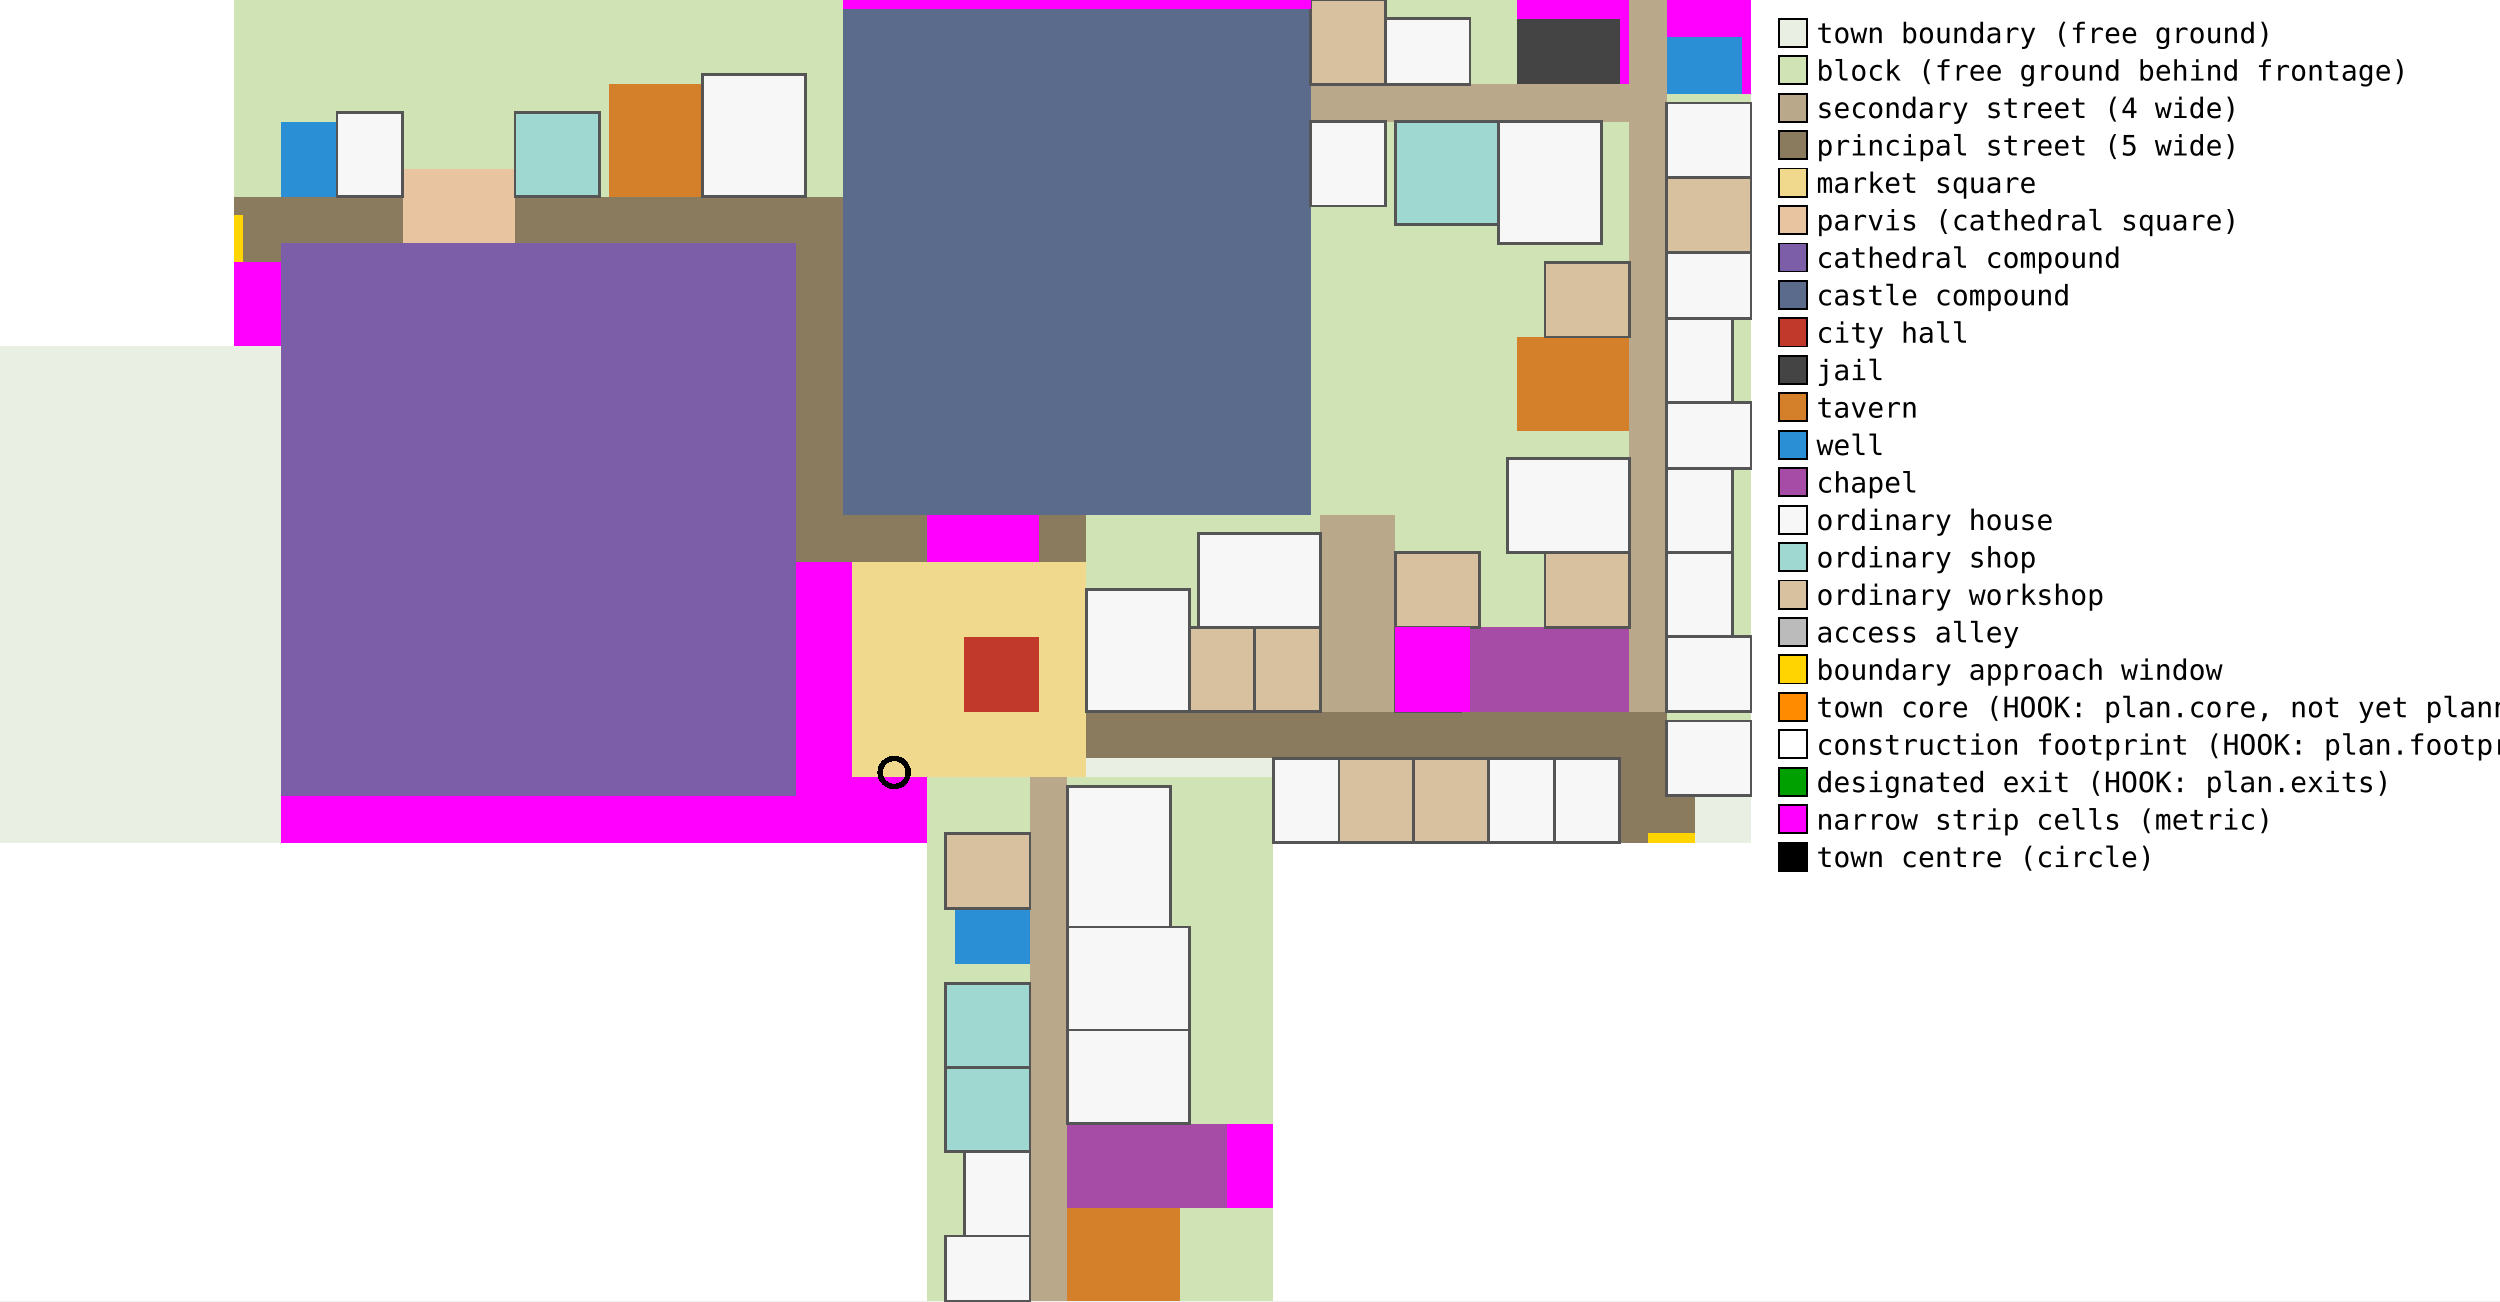
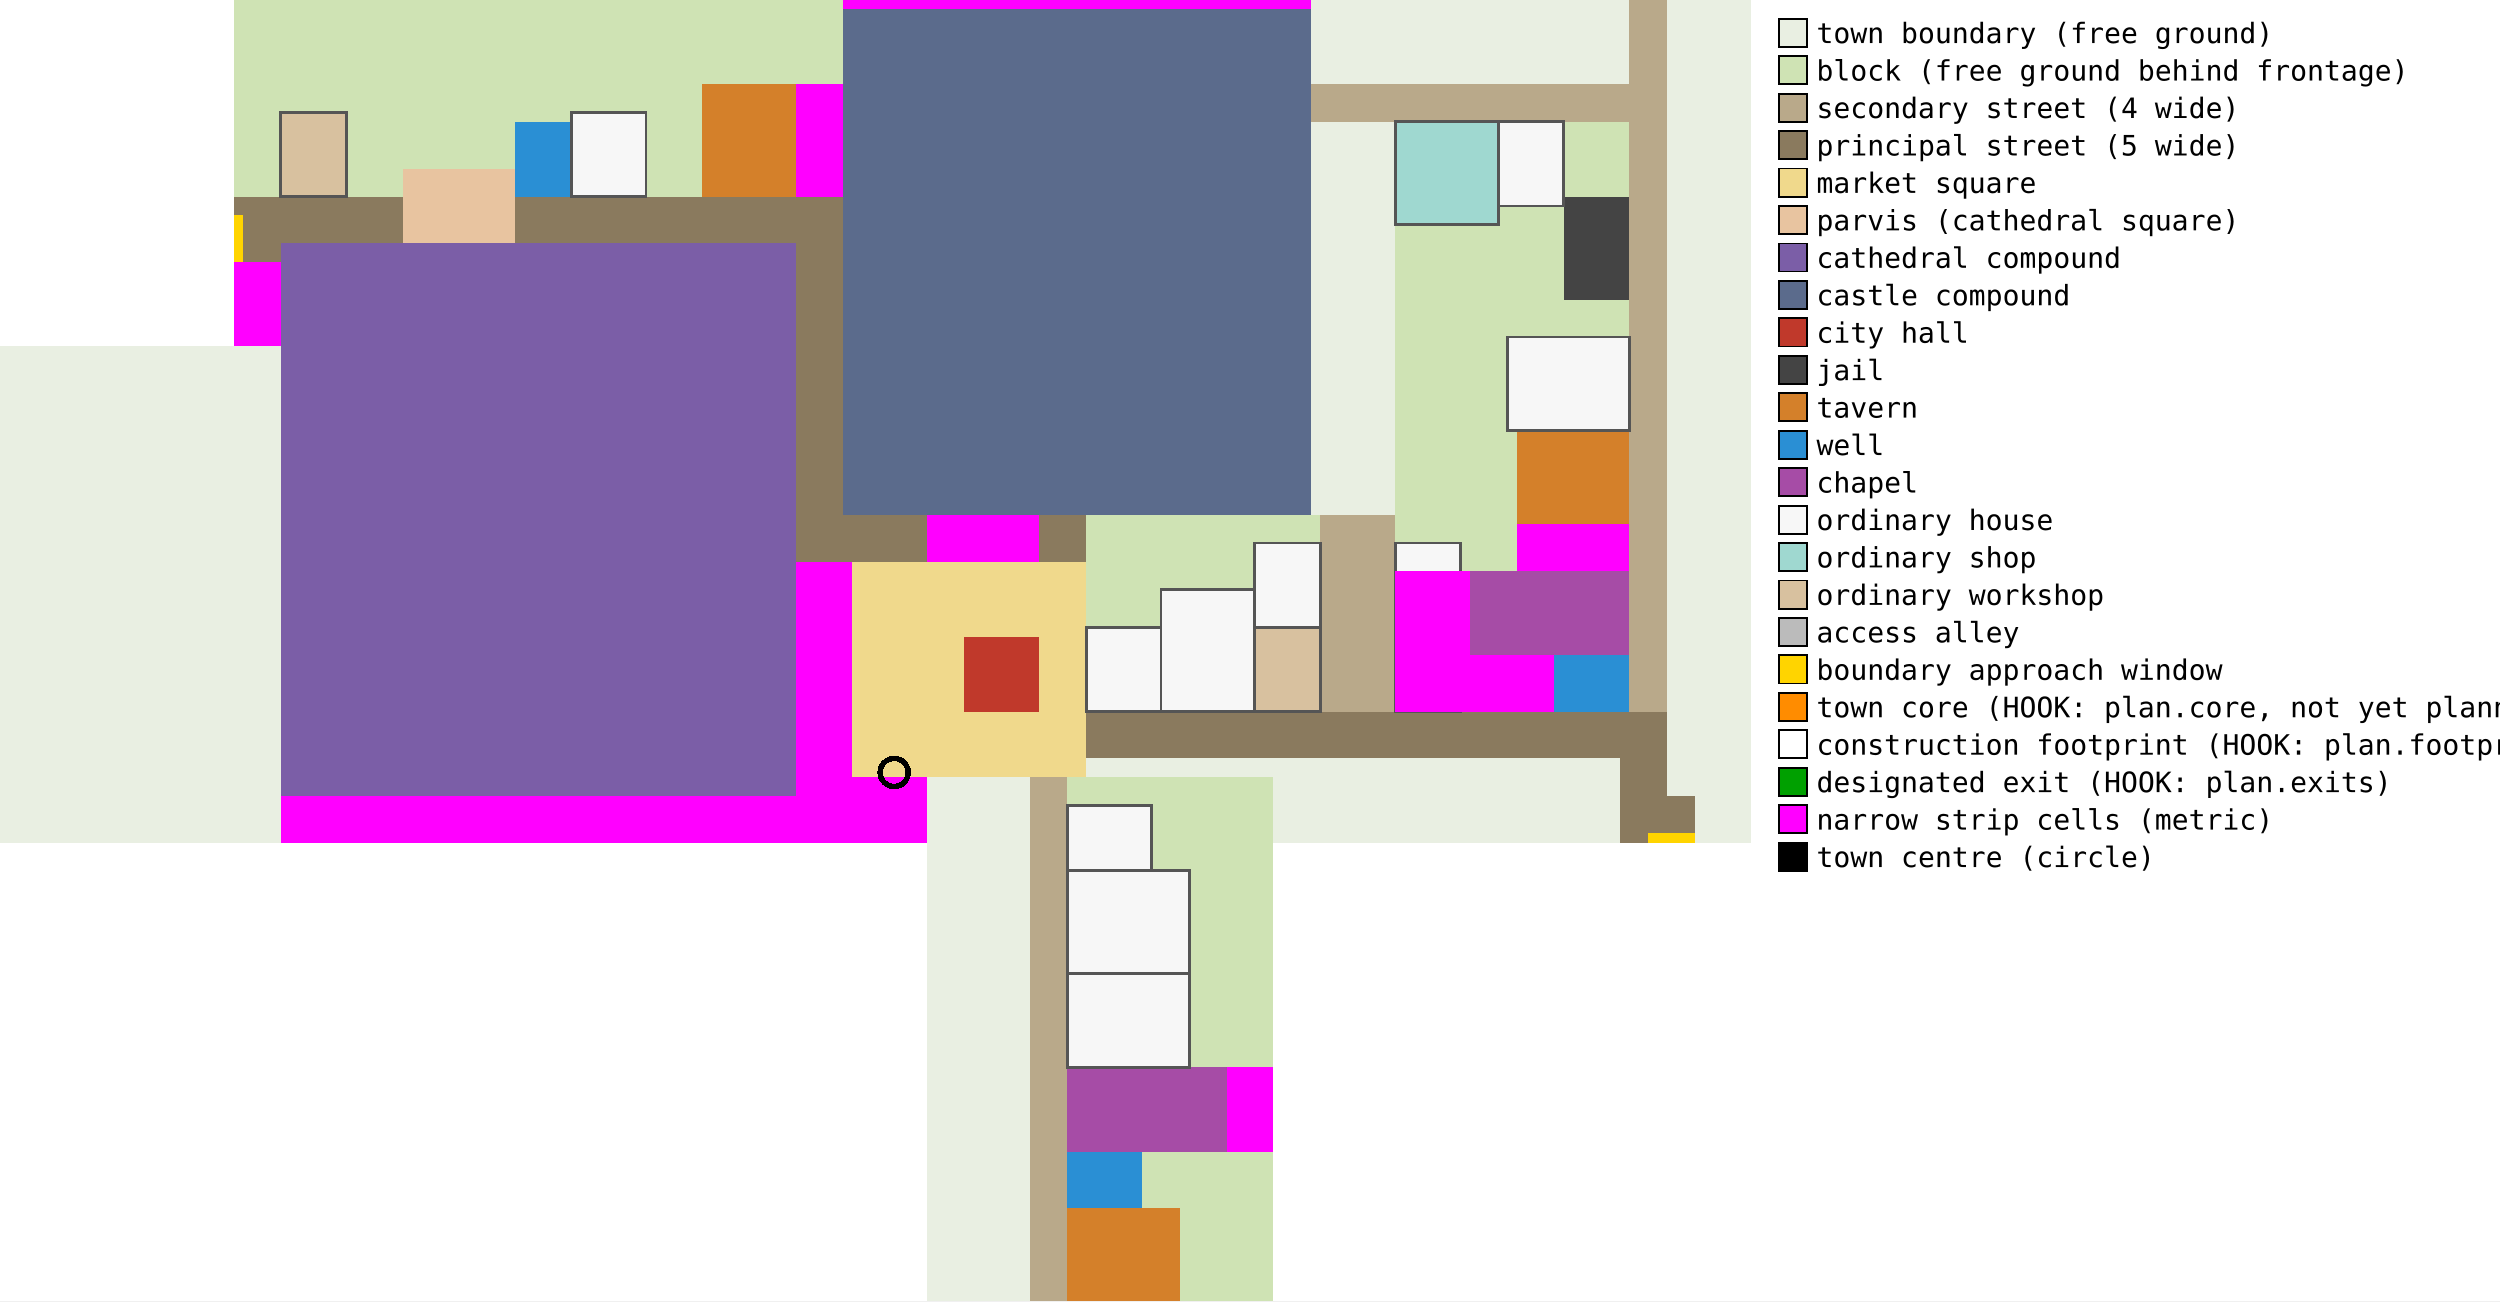
<svg xmlns="http://www.w3.org/2000/svg" width="1068" height="556" viewBox="0 0 267 139" shape-rendering="crispEdges" font-family="monospace" font-size="3">
  <rect width="267" height="139" fill="#ffffff" />
  <rect x="0" y="37" width="187" height="53" fill="#e9efe2" />
  <rect x="99" y="78" width="37" height="61" fill="#e9efe2" />
  <rect x="25" y="0" width="162" height="78" fill="#e9efe2" />
  <rect x="123" y="51" width="26" height="39" fill="#e9efe2" />
  <rect x="149" y="13" width="25" height="63" fill="#cfe3b4" />
  <rect x="114" y="83" width="22" height="56" fill="#cfe3b4" />
-   <rect x="178" y="0" width="9" height="85" fill="#cfe3b4" />
  <rect x="55" y="0" width="35" height="21" fill="#cfe3b4" />
-   <rect x="99" y="83" width="11" height="56" fill="#cfe3b4" />
  <rect x="116" y="55" width="25" height="21" fill="#cfe3b4" />
-   <rect x="140" y="13" width="9" height="42" fill="#cfe3b4" />
  <rect x="25" y="0" width="18" height="21" fill="#cfe3b4" />
-   <rect x="136" y="81" width="37" height="9" fill="#cfe3b4" />
-   <rect x="140" y="0" width="34" height="9" fill="#cfe3b4" />
  <rect x="43" y="0" width="12" height="18" fill="#cfe3b4" />
  <rect x="174" y="0" width="4" height="76" fill="#b9a98a" />
  <rect x="110" y="83" width="4" height="56" fill="#b9a98a" />
  <rect x="141" y="55" width="4" height="21" fill="#b9a98a" />
  <rect x="145" y="55" width="4" height="21" fill="#b9a98a" />
  <rect x="140" y="9" width="34" height="4" fill="#b9a98a" />
  <rect x="25" y="21" width="5" height="7" fill="#8a7a5e" />
  <rect x="25" y="21" width="65" height="5" fill="#8a7a5e" />
  <rect x="85" y="21" width="5" height="39" fill="#8a7a5e" />
  <rect x="85" y="55" width="14" height="5" fill="#8a7a5e" />
  <rect x="94" y="55" width="5" height="5" fill="#8a7a5e" />
  <rect x="173" y="85" width="8" height="5" fill="#8a7a5e" />
  <rect x="173" y="76" width="5" height="14" fill="#8a7a5e" />
  <rect x="116" y="76" width="62" height="5" fill="#8a7a5e" />
  <rect x="111" y="55" width="5" height="5" fill="#8a7a5e" />
  <rect x="91" y="60" width="25" height="23" fill="#f0d98c" />
  <rect x="43" y="18" width="12" height="8" fill="#e8c4a0" />
  <rect x="30" y="26" width="55" height="59" fill="#7b5ea7" />
  <rect x="90" y="1" width="50" height="54" fill="#5b6b8c" />
  <rect x="103" y="68" width="8" height="8" fill="#c0392b" />
-   <rect x="162" y="2" width="11" height="7" fill="#444444" />
-   <rect x="65" y="9" width="10" height="12" fill="#d4802a" />
+   <rect x="167" y="21" width="7" height="11" fill="#444444" />
+   <rect x="75" y="9" width="10" height="12" fill="#d4802a" />
  <rect x="114" y="129" width="12" height="10" fill="#d4802a" />
-   <rect x="162" y="36" width="12" height="10" fill="#d4802a" />
-   <rect x="102" y="97" width="8" height="6" fill="#2a8fd4" />
-   <rect x="178" y="4" width="8" height="6" fill="#2a8fd4" />
-   <rect x="30" y="13" width="6" height="8" fill="#2a8fd4" />
-   <rect x="157" y="67" width="17" height="9" fill="#a64ca6" />
-   <rect x="114" y="120" width="17" height="9" fill="#a64ca6" />
+   <rect x="162" y="46" width="12" height="10" fill="#d4802a" />
+   <rect x="55" y="13" width="6" height="8" fill="#2a8fd4" />
+   <rect x="166" y="70" width="8" height="6" fill="#2a8fd4" />
+   <rect x="114" y="123" width="8" height="6" fill="#2a8fd4" />
+   <rect x="157" y="61" width="17" height="9" fill="#a64ca6" />
+   <rect x="114" y="114" width="17" height="9" fill="#a64ca6" />
  <rect x="149" y="67" width="7" height="9" fill="#f7f7f7" stroke="#555555" stroke-width="0.3" />
  <rect x="149" y="13" width="11" height="11" fill="#9fd8d0" stroke="#555555" stroke-width="0.3" />
-   <rect x="160" y="13" width="11" height="13" fill="#f7f7f7" stroke="#555555" stroke-width="0.3" />
-   <rect x="149" y="59" width="9" height="8" fill="#d8c19f" stroke="#555555" stroke-width="0.3" />
-   <rect x="165" y="59" width="9" height="8" fill="#d8c19f" stroke="#555555" stroke-width="0.3" />
-   <rect x="161" y="49" width="13" height="10" fill="#f7f7f7" stroke="#555555" stroke-width="0.3" />
-   <rect x="165" y="28" width="9" height="8" fill="#d8c19f" stroke="#555555" stroke-width="0.3" />
-   <rect x="114" y="110" width="13" height="10" fill="#f7f7f7" stroke="#555555" stroke-width="0.3" />
-   <rect x="114" y="99" width="13" height="11" fill="#f7f7f7" stroke="#555555" stroke-width="0.3" />
-   <rect x="114" y="84" width="11" height="15" fill="#f7f7f7" stroke="#555555" stroke-width="0.3" />
-   <rect x="178" y="77" width="9" height="8" fill="#f7f7f7" stroke="#555555" stroke-width="0.3" />
-   <rect x="178" y="68" width="9" height="8" fill="#f7f7f7" stroke="#555555" stroke-width="0.3" />
-   <rect x="178" y="59" width="7" height="9" fill="#f7f7f7" stroke="#555555" stroke-width="0.3" />
-   <rect x="178" y="50" width="7" height="9" fill="#f7f7f7" stroke="#555555" stroke-width="0.3" />
-   <rect x="178" y="43" width="9" height="7" fill="#f7f7f7" stroke="#555555" stroke-width="0.3" />
-   <rect x="178" y="34" width="7" height="9" fill="#f7f7f7" stroke="#555555" stroke-width="0.3" />
-   <rect x="178" y="27" width="9" height="7" fill="#f7f7f7" stroke="#555555" stroke-width="0.3" />
-   <rect x="178" y="19" width="9" height="8" fill="#d8c19f" stroke="#555555" stroke-width="0.3" />
-   <rect x="178" y="11" width="9" height="8" fill="#f7f7f7" stroke="#555555" stroke-width="0.3" />
-   <rect x="55" y="12" width="9" height="9" fill="#9fd8d0" stroke="#555555" stroke-width="0.3" />
-   <rect x="75" y="8" width="11" height="13" fill="#f7f7f7" stroke="#555555" stroke-width="0.3" />
-   <rect x="101" y="132" width="9" height="7" fill="#f7f7f7" stroke="#555555" stroke-width="0.3" />
-   <rect x="103" y="123" width="7" height="9" fill="#f7f7f7" stroke="#555555" stroke-width="0.3" />
-   <rect x="101" y="114" width="9" height="9" fill="#9fd8d0" stroke="#555555" stroke-width="0.3" />
-   <rect x="101" y="105" width="9" height="9" fill="#9fd8d0" stroke="#555555" stroke-width="0.3" />
-   <rect x="101" y="89" width="9" height="8" fill="#d8c19f" stroke="#555555" stroke-width="0.3" />
-   <rect x="116" y="63" width="11" height="13" fill="#f7f7f7" stroke="#555555" stroke-width="0.3" />
-   <rect x="127" y="67" width="7" height="9" fill="#d8c19f" stroke="#555555" stroke-width="0.3" />
+   <rect x="160" y="13" width="7" height="9" fill="#f7f7f7" stroke="#555555" stroke-width="0.3" />
+   <rect x="149" y="58" width="7" height="9" fill="#f7f7f7" stroke="#555555" stroke-width="0.3" />
+   <rect x="161" y="36" width="13" height="10" fill="#f7f7f7" stroke="#555555" stroke-width="0.3" />
+   <rect x="114" y="104" width="13" height="10" fill="#f7f7f7" stroke="#555555" stroke-width="0.3" />
+   <rect x="114" y="93" width="13" height="11" fill="#f7f7f7" stroke="#555555" stroke-width="0.3" />
+   <rect x="114" y="86" width="9" height="7" fill="#f7f7f7" stroke="#555555" stroke-width="0.3" />
+   <rect x="61" y="12" width="8" height="9" fill="#f7f7f7" stroke="#555555" stroke-width="0.3" />
+   <rect x="116" y="67" width="8" height="9" fill="#f7f7f7" stroke="#555555" stroke-width="0.3" />
+   <rect x="124" y="63" width="10" height="13" fill="#f7f7f7" stroke="#555555" stroke-width="0.3" />
  <rect x="134" y="67" width="7" height="9" fill="#d8c19f" stroke="#555555" stroke-width="0.3" />
-   <rect x="128" y="57" width="13" height="10" fill="#f7f7f7" stroke="#555555" stroke-width="0.3" />
-   <rect x="140" y="13" width="8" height="9" fill="#f7f7f7" stroke="#555555" stroke-width="0.3" />
-   <rect x="36" y="12" width="7" height="9" fill="#f7f7f7" stroke="#555555" stroke-width="0.3" />
-   <rect x="136" y="81" width="7" height="9" fill="#f7f7f7" stroke="#555555" stroke-width="0.3" />
-   <rect x="143" y="81" width="8" height="9" fill="#d8c19f" stroke="#555555" stroke-width="0.3" />
-   <rect x="151" y="81" width="8" height="9" fill="#d8c19f" stroke="#555555" stroke-width="0.3" />
-   <rect x="159" y="81" width="7" height="9" fill="#f7f7f7" stroke="#555555" stroke-width="0.3" />
-   <rect x="166" y="81" width="7" height="9" fill="#f7f7f7" stroke="#555555" stroke-width="0.3" />
-   <rect x="140" y="0" width="8" height="9" fill="#d8c19f" stroke="#555555" stroke-width="0.3" />
-   <rect x="148" y="2" width="9" height="7" fill="#f7f7f7" stroke="#555555" stroke-width="0.3" />
+   <rect x="134" y="58" width="7" height="9" fill="#f7f7f7" stroke="#555555" stroke-width="0.3" />
+   <rect x="30" y="12" width="7" height="9" fill="#d8c19f" stroke="#555555" stroke-width="0.3" />
  <rect x="25" y="23" width="1" height="5" fill="#ffd400" />
  <rect x="176" y="89" width="5" height="1" fill="#ffd400" />
-   <rect x="131" y="120" width="5" height="9" fill="#ff00ff" />
+   <rect x="131" y="114" width="5" height="9" fill="#ff00ff" />
  <rect x="30" y="85" width="69" height="5" fill="#ff00ff" />
  <rect x="85" y="83" width="14" height="2" fill="#ff00ff" />
  <rect x="85" y="60" width="6" height="23" fill="#ff00ff" />
-   <rect x="149" y="67" width="8" height="9" fill="#ff00ff" />
+   <rect x="149" y="70" width="17" height="6" fill="#ff00ff" />
+   <rect x="149" y="61" width="8" height="9" fill="#ff00ff" />
+   <rect x="162" y="56" width="12" height="5" fill="#ff00ff" />
  <rect x="99" y="55" width="12" height="5" fill="#ff00ff" />
  <rect x="25" y="28" width="5" height="9" fill="#ff00ff" />
-   <rect x="186" y="4" width="1" height="6" fill="#ff00ff" />
-   <rect x="173" y="2" width="1" height="7" fill="#ff00ff" />
-   <rect x="178" y="0" width="9" height="4" fill="#ff00ff" />
-   <rect x="162" y="0" width="12" height="2" fill="#ff00ff" />
+   <rect x="85" y="9" width="5" height="12" fill="#ff00ff" />
  <rect x="90" y="0" width="50" height="1" fill="#ff00ff" />
  <circle cx="95.5" cy="82.5" r="1.5" fill="none" stroke="#000000" stroke-width="0.6" />
  <rect x="190" y="2" width="3" height="3" fill="#e9efe2" stroke="#000000" stroke-width="0.2" />
  <text x="194" y="4.6">town boundary (free ground)</text>
  <rect x="190" y="6" width="3" height="3" fill="#cfe3b4" stroke="#000000" stroke-width="0.2" />
  <text x="194" y="8.6">block (free ground behind frontage)</text>
  <rect x="190" y="10" width="3" height="3" fill="#b9a98a" stroke="#000000" stroke-width="0.2" />
  <text x="194" y="12.6">secondary street (4 wide)</text>
  <rect x="190" y="14" width="3" height="3" fill="#8a7a5e" stroke="#000000" stroke-width="0.2" />
  <text x="194" y="16.6">principal street (5 wide)</text>
  <rect x="190" y="18" width="3" height="3" fill="#f0d98c" stroke="#000000" stroke-width="0.2" />
  <text x="194" y="20.6">market square</text>
  <rect x="190" y="22" width="3" height="3" fill="#e8c4a0" stroke="#000000" stroke-width="0.2" />
  <text x="194" y="24.6">parvis (cathedral square)</text>
  <rect x="190" y="26" width="3" height="3" fill="#7b5ea7" stroke="#000000" stroke-width="0.2" />
  <text x="194" y="28.6">cathedral compound</text>
  <rect x="190" y="30" width="3" height="3" fill="#5b6b8c" stroke="#000000" stroke-width="0.2" />
  <text x="194" y="32.6">castle compound</text>
  <rect x="190" y="34" width="3" height="3" fill="#c0392b" stroke="#000000" stroke-width="0.2" />
  <text x="194" y="36.6">city hall</text>
  <rect x="190" y="38" width="3" height="3" fill="#444444" stroke="#000000" stroke-width="0.2" />
  <text x="194" y="40.6">jail</text>
  <rect x="190" y="42" width="3" height="3" fill="#d4802a" stroke="#000000" stroke-width="0.2" />
  <text x="194" y="44.6">tavern</text>
  <rect x="190" y="46" width="3" height="3" fill="#2a8fd4" stroke="#000000" stroke-width="0.2" />
  <text x="194" y="48.6">well</text>
  <rect x="190" y="50" width="3" height="3" fill="#a64ca6" stroke="#000000" stroke-width="0.2" />
  <text x="194" y="52.6">chapel</text>
  <rect x="190" y="54" width="3" height="3" fill="#f7f7f7" stroke="#000000" stroke-width="0.2" />
  <text x="194" y="56.6">ordinary house</text>
  <rect x="190" y="58" width="3" height="3" fill="#9fd8d0" stroke="#000000" stroke-width="0.2" />
  <text x="194" y="60.6">ordinary shop</text>
  <rect x="190" y="62" width="3" height="3" fill="#d8c19f" stroke="#000000" stroke-width="0.2" />
  <text x="194" y="64.6">ordinary workshop</text>
  <rect x="190" y="66" width="3" height="3" fill="#bbbbbb" stroke="#000000" stroke-width="0.2" />
  <text x="194" y="68.6">access alley</text>
  <rect x="190" y="70" width="3" height="3" fill="#ffd400" stroke="#000000" stroke-width="0.2" />
  <text x="194" y="72.6">boundary approach window</text>
  <rect x="190" y="74" width="3" height="3" fill="#ff8c00" stroke="#000000" stroke-width="0.2" />
  <text x="194" y="76.6">town core (HOOK: plan.core, not yet planned)</text>
  <rect x="190" y="78" width="3" height="3" fill="#ffffff" stroke="#000000" stroke-width="0.2" />
  <text x="194" y="80.6">construction footprint (HOOK: plan.footprint)</text>
  <rect x="190" y="82" width="3" height="3" fill="#00a000" stroke="#000000" stroke-width="0.2" />
  <text x="194" y="84.6">designated exit (HOOK: plan.exits)</text>
  <rect x="190" y="86" width="3" height="3" fill="#ff00ff" stroke="#000000" stroke-width="0.2" />
  <text x="194" y="88.6">narrow strip cells (metric)</text>
  <rect x="190" y="90" width="3" height="3" fill="#000000" stroke="#000000" stroke-width="0.2" />
  <text x="194" y="92.6">town centre (circle)</text>
</svg>
